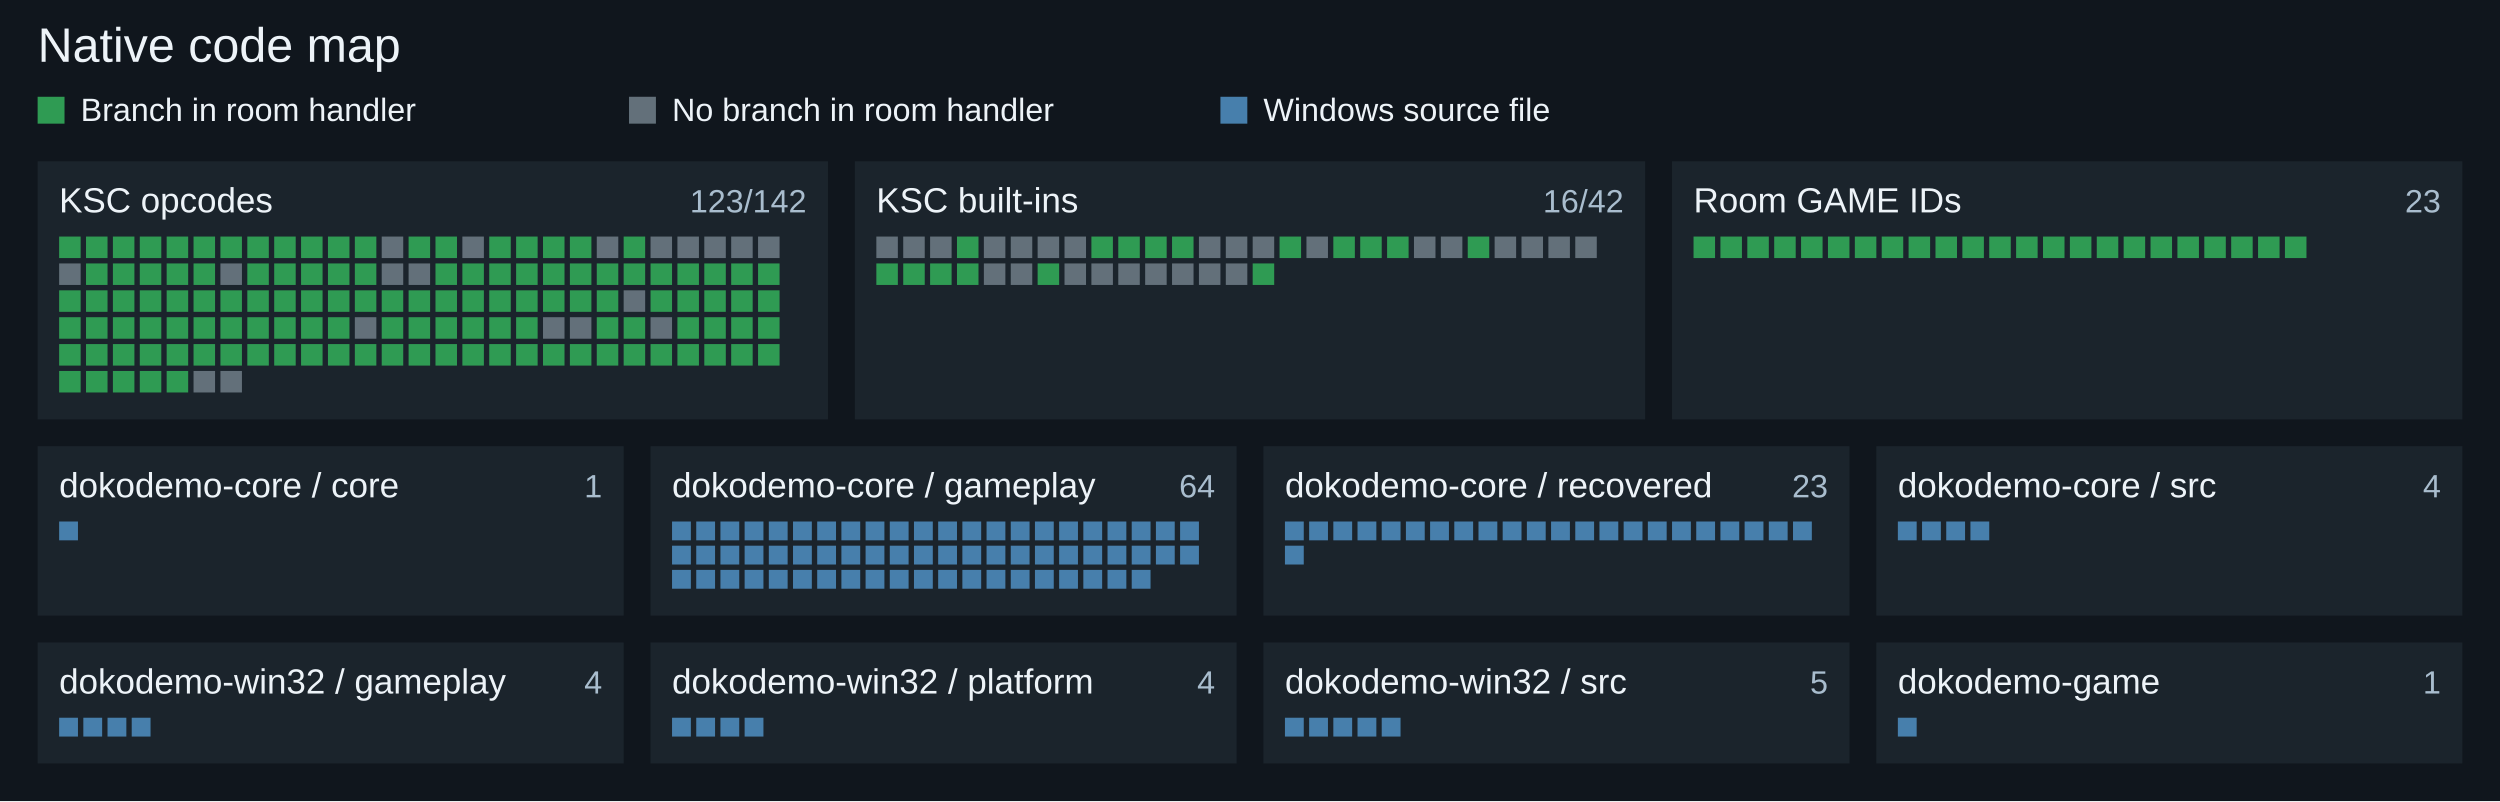
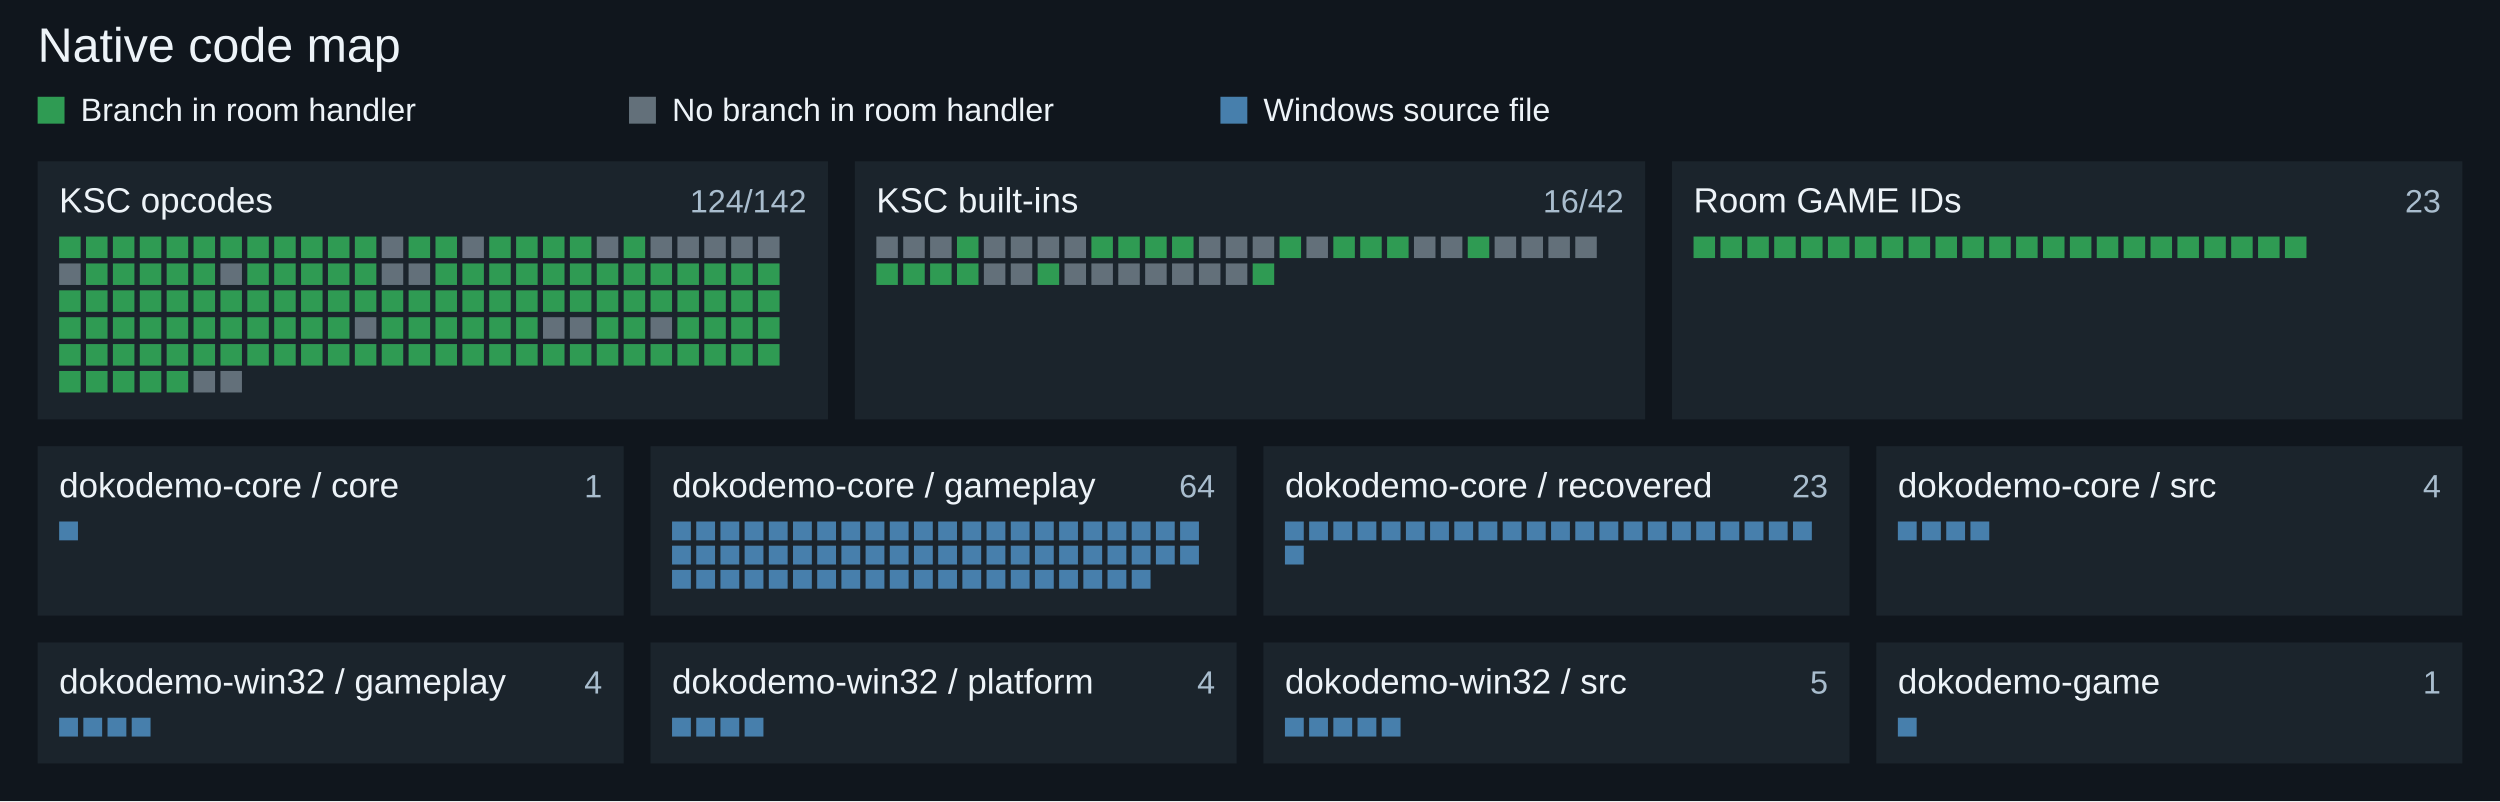
<svg xmlns="http://www.w3.org/2000/svg" width="930" height="298" viewBox="0 0 930 298" role="img" aria-label="Native code map. Each square represents a dispatch ID or Windows source file.">
  <rect x="0" y="0" width="930" height="298" fill="#10161d" />
  <g font-family="Segoe UI, Arial, sans-serif">
    <text x="14" y="23" font-size="18" fill="#edf3f8">Native code map</text>
    <rect x="14" y="36" width="10" height="10" fill="#2f9b53" />
    <text x="30" y="45" font-size="12" fill="#edf3f8">Branch in room handler</text>
    <rect x="234" y="36" width="10" height="10" fill="#63707a" />
    <text x="250" y="45" font-size="12" fill="#edf3f8">No branch in room handler</text>
    <rect x="454" y="36" width="10" height="10" fill="#477fac" />
    <text x="470" y="45" font-size="12" fill="#edf3f8">Windows source file</text>
    <rect x="14" y="60" width="294" height="96" fill="#1b242c" />
    <text x="22" y="79" font-size="13" fill="#edf3f8">KSC opcodes</text>
-     <text x="300" y="79" font-size="12" fill="#a9bdce" text-anchor="end">123/142</text>
+     <text x="300" y="79" font-size="12" fill="#a9bdce" text-anchor="end">124/142</text>
    <rect x="22" y="88" width="8" height="8" fill="#2f9b53" />
    <rect x="32" y="88" width="8" height="8" fill="#2f9b53" />
    <rect x="42" y="88" width="8" height="8" fill="#2f9b53" />
    <rect x="52" y="88" width="8" height="8" fill="#2f9b53" />
    <rect x="62" y="88" width="8" height="8" fill="#2f9b53" />
    <rect x="72" y="88" width="8" height="8" fill="#2f9b53" />
    <rect x="82" y="88" width="8" height="8" fill="#2f9b53" />
    <rect x="92" y="88" width="8" height="8" fill="#2f9b53" />
    <rect x="102" y="88" width="8" height="8" fill="#2f9b53" />
    <rect x="112" y="88" width="8" height="8" fill="#2f9b53" />
    <rect x="122" y="88" width="8" height="8" fill="#2f9b53" />
    <rect x="132" y="88" width="8" height="8" fill="#2f9b53" />
    <rect x="142" y="88" width="8" height="8" fill="#63707a" />
    <rect x="152" y="88" width="8" height="8" fill="#2f9b53" />
    <rect x="162" y="88" width="8" height="8" fill="#2f9b53" />
    <rect x="172" y="88" width="8" height="8" fill="#63707a" />
    <rect x="182" y="88" width="8" height="8" fill="#2f9b53" />
    <rect x="192" y="88" width="8" height="8" fill="#2f9b53" />
    <rect x="202" y="88" width="8" height="8" fill="#2f9b53" />
    <rect x="212" y="88" width="8" height="8" fill="#2f9b53" />
    <rect x="222" y="88" width="8" height="8" fill="#63707a" />
    <rect x="232" y="88" width="8" height="8" fill="#2f9b53" />
    <rect x="242" y="88" width="8" height="8" fill="#63707a" />
    <rect x="252" y="88" width="8" height="8" fill="#63707a" />
    <rect x="262" y="88" width="8" height="8" fill="#63707a" />
    <rect x="272" y="88" width="8" height="8" fill="#63707a" />
    <rect x="282" y="88" width="8" height="8" fill="#63707a" />
    <rect x="22" y="98" width="8" height="8" fill="#63707a" />
    <rect x="32" y="98" width="8" height="8" fill="#2f9b53" />
    <rect x="42" y="98" width="8" height="8" fill="#2f9b53" />
    <rect x="52" y="98" width="8" height="8" fill="#2f9b53" />
    <rect x="62" y="98" width="8" height="8" fill="#2f9b53" />
    <rect x="72" y="98" width="8" height="8" fill="#2f9b53" />
    <rect x="82" y="98" width="8" height="8" fill="#63707a" />
    <rect x="92" y="98" width="8" height="8" fill="#2f9b53" />
    <rect x="102" y="98" width="8" height="8" fill="#2f9b53" />
    <rect x="112" y="98" width="8" height="8" fill="#2f9b53" />
    <rect x="122" y="98" width="8" height="8" fill="#2f9b53" />
    <rect x="132" y="98" width="8" height="8" fill="#2f9b53" />
    <rect x="142" y="98" width="8" height="8" fill="#63707a" />
    <rect x="152" y="98" width="8" height="8" fill="#63707a" />
    <rect x="162" y="98" width="8" height="8" fill="#2f9b53" />
    <rect x="172" y="98" width="8" height="8" fill="#2f9b53" />
    <rect x="182" y="98" width="8" height="8" fill="#2f9b53" />
    <rect x="192" y="98" width="8" height="8" fill="#2f9b53" />
    <rect x="202" y="98" width="8" height="8" fill="#2f9b53" />
    <rect x="212" y="98" width="8" height="8" fill="#2f9b53" />
    <rect x="222" y="98" width="8" height="8" fill="#2f9b53" />
    <rect x="232" y="98" width="8" height="8" fill="#2f9b53" />
    <rect x="242" y="98" width="8" height="8" fill="#2f9b53" />
    <rect x="252" y="98" width="8" height="8" fill="#2f9b53" />
    <rect x="262" y="98" width="8" height="8" fill="#2f9b53" />
    <rect x="272" y="98" width="8" height="8" fill="#2f9b53" />
    <rect x="282" y="98" width="8" height="8" fill="#2f9b53" />
    <rect x="22" y="108" width="8" height="8" fill="#2f9b53" />
    <rect x="32" y="108" width="8" height="8" fill="#2f9b53" />
    <rect x="42" y="108" width="8" height="8" fill="#2f9b53" />
    <rect x="52" y="108" width="8" height="8" fill="#2f9b53" />
    <rect x="62" y="108" width="8" height="8" fill="#2f9b53" />
    <rect x="72" y="108" width="8" height="8" fill="#2f9b53" />
    <rect x="82" y="108" width="8" height="8" fill="#2f9b53" />
    <rect x="92" y="108" width="8" height="8" fill="#2f9b53" />
    <rect x="102" y="108" width="8" height="8" fill="#2f9b53" />
    <rect x="112" y="108" width="8" height="8" fill="#2f9b53" />
    <rect x="122" y="108" width="8" height="8" fill="#2f9b53" />
    <rect x="132" y="108" width="8" height="8" fill="#2f9b53" />
    <rect x="142" y="108" width="8" height="8" fill="#2f9b53" />
    <rect x="152" y="108" width="8" height="8" fill="#2f9b53" />
    <rect x="162" y="108" width="8" height="8" fill="#2f9b53" />
    <rect x="172" y="108" width="8" height="8" fill="#2f9b53" />
    <rect x="182" y="108" width="8" height="8" fill="#2f9b53" />
    <rect x="192" y="108" width="8" height="8" fill="#2f9b53" />
    <rect x="202" y="108" width="8" height="8" fill="#2f9b53" />
    <rect x="212" y="108" width="8" height="8" fill="#2f9b53" />
    <rect x="222" y="108" width="8" height="8" fill="#2f9b53" />
-     <rect x="232" y="108" width="8" height="8" fill="#63707a" />
+     <rect x="232" y="108" width="8" height="8" fill="#2f9b53" />
    <rect x="242" y="108" width="8" height="8" fill="#2f9b53" />
    <rect x="252" y="108" width="8" height="8" fill="#2f9b53" />
    <rect x="262" y="108" width="8" height="8" fill="#2f9b53" />
    <rect x="272" y="108" width="8" height="8" fill="#2f9b53" />
    <rect x="282" y="108" width="8" height="8" fill="#2f9b53" />
    <rect x="22" y="118" width="8" height="8" fill="#2f9b53" />
    <rect x="32" y="118" width="8" height="8" fill="#2f9b53" />
    <rect x="42" y="118" width="8" height="8" fill="#2f9b53" />
    <rect x="52" y="118" width="8" height="8" fill="#2f9b53" />
    <rect x="62" y="118" width="8" height="8" fill="#2f9b53" />
    <rect x="72" y="118" width="8" height="8" fill="#2f9b53" />
    <rect x="82" y="118" width="8" height="8" fill="#2f9b53" />
    <rect x="92" y="118" width="8" height="8" fill="#2f9b53" />
    <rect x="102" y="118" width="8" height="8" fill="#2f9b53" />
    <rect x="112" y="118" width="8" height="8" fill="#2f9b53" />
    <rect x="122" y="118" width="8" height="8" fill="#2f9b53" />
    <rect x="132" y="118" width="8" height="8" fill="#63707a" />
    <rect x="142" y="118" width="8" height="8" fill="#2f9b53" />
    <rect x="152" y="118" width="8" height="8" fill="#2f9b53" />
    <rect x="162" y="118" width="8" height="8" fill="#2f9b53" />
    <rect x="172" y="118" width="8" height="8" fill="#2f9b53" />
    <rect x="182" y="118" width="8" height="8" fill="#2f9b53" />
    <rect x="192" y="118" width="8" height="8" fill="#2f9b53" />
    <rect x="202" y="118" width="8" height="8" fill="#63707a" />
    <rect x="212" y="118" width="8" height="8" fill="#63707a" />
    <rect x="222" y="118" width="8" height="8" fill="#2f9b53" />
    <rect x="232" y="118" width="8" height="8" fill="#2f9b53" />
    <rect x="242" y="118" width="8" height="8" fill="#63707a" />
    <rect x="252" y="118" width="8" height="8" fill="#2f9b53" />
    <rect x="262" y="118" width="8" height="8" fill="#2f9b53" />
    <rect x="272" y="118" width="8" height="8" fill="#2f9b53" />
    <rect x="282" y="118" width="8" height="8" fill="#2f9b53" />
    <rect x="22" y="128" width="8" height="8" fill="#2f9b53" />
    <rect x="32" y="128" width="8" height="8" fill="#2f9b53" />
    <rect x="42" y="128" width="8" height="8" fill="#2f9b53" />
    <rect x="52" y="128" width="8" height="8" fill="#2f9b53" />
    <rect x="62" y="128" width="8" height="8" fill="#2f9b53" />
    <rect x="72" y="128" width="8" height="8" fill="#2f9b53" />
    <rect x="82" y="128" width="8" height="8" fill="#2f9b53" />
    <rect x="92" y="128" width="8" height="8" fill="#2f9b53" />
    <rect x="102" y="128" width="8" height="8" fill="#2f9b53" />
    <rect x="112" y="128" width="8" height="8" fill="#2f9b53" />
    <rect x="122" y="128" width="8" height="8" fill="#2f9b53" />
    <rect x="132" y="128" width="8" height="8" fill="#2f9b53" />
    <rect x="142" y="128" width="8" height="8" fill="#2f9b53" />
    <rect x="152" y="128" width="8" height="8" fill="#2f9b53" />
    <rect x="162" y="128" width="8" height="8" fill="#2f9b53" />
    <rect x="172" y="128" width="8" height="8" fill="#2f9b53" />
    <rect x="182" y="128" width="8" height="8" fill="#2f9b53" />
    <rect x="192" y="128" width="8" height="8" fill="#2f9b53" />
    <rect x="202" y="128" width="8" height="8" fill="#2f9b53" />
    <rect x="212" y="128" width="8" height="8" fill="#2f9b53" />
    <rect x="222" y="128" width="8" height="8" fill="#2f9b53" />
    <rect x="232" y="128" width="8" height="8" fill="#2f9b53" />
    <rect x="242" y="128" width="8" height="8" fill="#2f9b53" />
    <rect x="252" y="128" width="8" height="8" fill="#2f9b53" />
    <rect x="262" y="128" width="8" height="8" fill="#2f9b53" />
    <rect x="272" y="128" width="8" height="8" fill="#2f9b53" />
    <rect x="282" y="128" width="8" height="8" fill="#2f9b53" />
    <rect x="22" y="138" width="8" height="8" fill="#2f9b53" />
    <rect x="32" y="138" width="8" height="8" fill="#2f9b53" />
    <rect x="42" y="138" width="8" height="8" fill="#2f9b53" />
    <rect x="52" y="138" width="8" height="8" fill="#2f9b53" />
    <rect x="62" y="138" width="8" height="8" fill="#2f9b53" />
    <rect x="72" y="138" width="8" height="8" fill="#63707a" />
    <rect x="82" y="138" width="8" height="8" fill="#63707a" />
    <rect x="318" y="60" width="294" height="96" fill="#1b242c" />
    <text x="326" y="79" font-size="13" fill="#edf3f8">KSC built-ins</text>
    <text x="604" y="79" font-size="12" fill="#a9bdce" text-anchor="end">16/42</text>
    <rect x="326" y="88" width="8" height="8" fill="#63707a" />
    <rect x="336" y="88" width="8" height="8" fill="#63707a" />
    <rect x="346" y="88" width="8" height="8" fill="#63707a" />
    <rect x="356" y="88" width="8" height="8" fill="#2f9b53" />
    <rect x="366" y="88" width="8" height="8" fill="#63707a" />
    <rect x="376" y="88" width="8" height="8" fill="#63707a" />
    <rect x="386" y="88" width="8" height="8" fill="#63707a" />
    <rect x="396" y="88" width="8" height="8" fill="#63707a" />
    <rect x="406" y="88" width="8" height="8" fill="#2f9b53" />
    <rect x="416" y="88" width="8" height="8" fill="#2f9b53" />
    <rect x="426" y="88" width="8" height="8" fill="#2f9b53" />
    <rect x="436" y="88" width="8" height="8" fill="#2f9b53" />
    <rect x="446" y="88" width="8" height="8" fill="#63707a" />
    <rect x="456" y="88" width="8" height="8" fill="#63707a" />
    <rect x="466" y="88" width="8" height="8" fill="#63707a" />
    <rect x="476" y="88" width="8" height="8" fill="#2f9b53" />
    <rect x="486" y="88" width="8" height="8" fill="#63707a" />
    <rect x="496" y="88" width="8" height="8" fill="#2f9b53" />
    <rect x="506" y="88" width="8" height="8" fill="#2f9b53" />
    <rect x="516" y="88" width="8" height="8" fill="#2f9b53" />
    <rect x="526" y="88" width="8" height="8" fill="#63707a" />
    <rect x="536" y="88" width="8" height="8" fill="#63707a" />
    <rect x="546" y="88" width="8" height="8" fill="#2f9b53" />
    <rect x="556" y="88" width="8" height="8" fill="#63707a" />
    <rect x="566" y="88" width="8" height="8" fill="#63707a" />
    <rect x="576" y="88" width="8" height="8" fill="#63707a" />
    <rect x="586" y="88" width="8" height="8" fill="#63707a" />
    <rect x="326" y="98" width="8" height="8" fill="#2f9b53" />
    <rect x="336" y="98" width="8" height="8" fill="#2f9b53" />
    <rect x="346" y="98" width="8" height="8" fill="#2f9b53" />
    <rect x="356" y="98" width="8" height="8" fill="#2f9b53" />
    <rect x="366" y="98" width="8" height="8" fill="#63707a" />
    <rect x="376" y="98" width="8" height="8" fill="#63707a" />
    <rect x="386" y="98" width="8" height="8" fill="#2f9b53" />
    <rect x="396" y="98" width="8" height="8" fill="#63707a" />
    <rect x="406" y="98" width="8" height="8" fill="#63707a" />
    <rect x="416" y="98" width="8" height="8" fill="#63707a" />
    <rect x="426" y="98" width="8" height="8" fill="#63707a" />
    <rect x="436" y="98" width="8" height="8" fill="#63707a" />
    <rect x="446" y="98" width="8" height="8" fill="#63707a" />
    <rect x="456" y="98" width="8" height="8" fill="#63707a" />
    <rect x="466" y="98" width="8" height="8" fill="#2f9b53" />
    <rect x="622" y="60" width="294" height="96" fill="#1b242c" />
    <text x="630" y="79" font-size="13" fill="#edf3f8">Room GAME IDs</text>
    <text x="908" y="79" font-size="12" fill="#a9bdce" text-anchor="end">23</text>
    <rect x="630" y="88" width="8" height="8" fill="#2f9b53" />
    <rect x="640" y="88" width="8" height="8" fill="#2f9b53" />
    <rect x="650" y="88" width="8" height="8" fill="#2f9b53" />
    <rect x="660" y="88" width="8" height="8" fill="#2f9b53" />
    <rect x="670" y="88" width="8" height="8" fill="#2f9b53" />
    <rect x="680" y="88" width="8" height="8" fill="#2f9b53" />
    <rect x="690" y="88" width="8" height="8" fill="#2f9b53" />
    <rect x="700" y="88" width="8" height="8" fill="#2f9b53" />
    <rect x="710" y="88" width="8" height="8" fill="#2f9b53" />
    <rect x="720" y="88" width="8" height="8" fill="#2f9b53" />
    <rect x="730" y="88" width="8" height="8" fill="#2f9b53" />
    <rect x="740" y="88" width="8" height="8" fill="#2f9b53" />
    <rect x="750" y="88" width="8" height="8" fill="#2f9b53" />
    <rect x="760" y="88" width="8" height="8" fill="#2f9b53" />
    <rect x="770" y="88" width="8" height="8" fill="#2f9b53" />
    <rect x="780" y="88" width="8" height="8" fill="#2f9b53" />
    <rect x="790" y="88" width="8" height="8" fill="#2f9b53" />
    <rect x="800" y="88" width="8" height="8" fill="#2f9b53" />
    <rect x="810" y="88" width="8" height="8" fill="#2f9b53" />
    <rect x="820" y="88" width="8" height="8" fill="#2f9b53" />
    <rect x="830" y="88" width="8" height="8" fill="#2f9b53" />
    <rect x="840" y="88" width="8" height="8" fill="#2f9b53" />
    <rect x="850" y="88" width="8" height="8" fill="#2f9b53" />
    <rect x="14" y="166" width="218" height="63" fill="#1b242c" />
    <text x="22" y="185" font-size="13" fill="#edf3f8">dokodemo-core / core</text>
    <text x="224" y="185" font-size="12" fill="#a9bdce" text-anchor="end">1</text>
    <rect x="22" y="194" width="7" height="7" fill="#477fac" />
    <rect x="242" y="166" width="218" height="63" fill="#1b242c" />
    <text x="250" y="185" font-size="13" fill="#edf3f8">dokodemo-core / gameplay</text>
    <text x="452" y="185" font-size="12" fill="#a9bdce" text-anchor="end">64</text>
    <rect x="250" y="194" width="7" height="7" fill="#477fac" />
    <rect x="259" y="194" width="7" height="7" fill="#477fac" />
    <rect x="268" y="194" width="7" height="7" fill="#477fac" />
    <rect x="277" y="194" width="7" height="7" fill="#477fac" />
    <rect x="286" y="194" width="7" height="7" fill="#477fac" />
    <rect x="295" y="194" width="7" height="7" fill="#477fac" />
    <rect x="304" y="194" width="7" height="7" fill="#477fac" />
    <rect x="313" y="194" width="7" height="7" fill="#477fac" />
    <rect x="322" y="194" width="7" height="7" fill="#477fac" />
    <rect x="331" y="194" width="7" height="7" fill="#477fac" />
    <rect x="340" y="194" width="7" height="7" fill="#477fac" />
    <rect x="349" y="194" width="7" height="7" fill="#477fac" />
    <rect x="358" y="194" width="7" height="7" fill="#477fac" />
    <rect x="367" y="194" width="7" height="7" fill="#477fac" />
    <rect x="376" y="194" width="7" height="7" fill="#477fac" />
    <rect x="385" y="194" width="7" height="7" fill="#477fac" />
    <rect x="394" y="194" width="7" height="7" fill="#477fac" />
    <rect x="403" y="194" width="7" height="7" fill="#477fac" />
    <rect x="412" y="194" width="7" height="7" fill="#477fac" />
    <rect x="421" y="194" width="7" height="7" fill="#477fac" />
    <rect x="430" y="194" width="7" height="7" fill="#477fac" />
    <rect x="439" y="194" width="7" height="7" fill="#477fac" />
    <rect x="250" y="203" width="7" height="7" fill="#477fac" />
    <rect x="259" y="203" width="7" height="7" fill="#477fac" />
    <rect x="268" y="203" width="7" height="7" fill="#477fac" />
    <rect x="277" y="203" width="7" height="7" fill="#477fac" />
    <rect x="286" y="203" width="7" height="7" fill="#477fac" />
    <rect x="295" y="203" width="7" height="7" fill="#477fac" />
    <rect x="304" y="203" width="7" height="7" fill="#477fac" />
    <rect x="313" y="203" width="7" height="7" fill="#477fac" />
    <rect x="322" y="203" width="7" height="7" fill="#477fac" />
    <rect x="331" y="203" width="7" height="7" fill="#477fac" />
    <rect x="340" y="203" width="7" height="7" fill="#477fac" />
    <rect x="349" y="203" width="7" height="7" fill="#477fac" />
    <rect x="358" y="203" width="7" height="7" fill="#477fac" />
    <rect x="367" y="203" width="7" height="7" fill="#477fac" />
    <rect x="376" y="203" width="7" height="7" fill="#477fac" />
    <rect x="385" y="203" width="7" height="7" fill="#477fac" />
    <rect x="394" y="203" width="7" height="7" fill="#477fac" />
    <rect x="403" y="203" width="7" height="7" fill="#477fac" />
    <rect x="412" y="203" width="7" height="7" fill="#477fac" />
    <rect x="421" y="203" width="7" height="7" fill="#477fac" />
    <rect x="430" y="203" width="7" height="7" fill="#477fac" />
    <rect x="439" y="203" width="7" height="7" fill="#477fac" />
    <rect x="250" y="212" width="7" height="7" fill="#477fac" />
    <rect x="259" y="212" width="7" height="7" fill="#477fac" />
    <rect x="268" y="212" width="7" height="7" fill="#477fac" />
    <rect x="277" y="212" width="7" height="7" fill="#477fac" />
    <rect x="286" y="212" width="7" height="7" fill="#477fac" />
    <rect x="295" y="212" width="7" height="7" fill="#477fac" />
    <rect x="304" y="212" width="7" height="7" fill="#477fac" />
    <rect x="313" y="212" width="7" height="7" fill="#477fac" />
    <rect x="322" y="212" width="7" height="7" fill="#477fac" />
    <rect x="331" y="212" width="7" height="7" fill="#477fac" />
    <rect x="340" y="212" width="7" height="7" fill="#477fac" />
    <rect x="349" y="212" width="7" height="7" fill="#477fac" />
    <rect x="358" y="212" width="7" height="7" fill="#477fac" />
    <rect x="367" y="212" width="7" height="7" fill="#477fac" />
    <rect x="376" y="212" width="7" height="7" fill="#477fac" />
    <rect x="385" y="212" width="7" height="7" fill="#477fac" />
    <rect x="394" y="212" width="7" height="7" fill="#477fac" />
    <rect x="403" y="212" width="7" height="7" fill="#477fac" />
    <rect x="412" y="212" width="7" height="7" fill="#477fac" />
    <rect x="421" y="212" width="7" height="7" fill="#477fac" />
    <rect x="470" y="166" width="218" height="63" fill="#1b242c" />
    <text x="478" y="185" font-size="13" fill="#edf3f8">dokodemo-core / recovered</text>
    <text x="680" y="185" font-size="12" fill="#a9bdce" text-anchor="end">23</text>
    <rect x="478" y="194" width="7" height="7" fill="#477fac" />
    <rect x="487" y="194" width="7" height="7" fill="#477fac" />
    <rect x="496" y="194" width="7" height="7" fill="#477fac" />
    <rect x="505" y="194" width="7" height="7" fill="#477fac" />
    <rect x="514" y="194" width="7" height="7" fill="#477fac" />
    <rect x="523" y="194" width="7" height="7" fill="#477fac" />
    <rect x="532" y="194" width="7" height="7" fill="#477fac" />
    <rect x="541" y="194" width="7" height="7" fill="#477fac" />
    <rect x="550" y="194" width="7" height="7" fill="#477fac" />
    <rect x="559" y="194" width="7" height="7" fill="#477fac" />
    <rect x="568" y="194" width="7" height="7" fill="#477fac" />
    <rect x="577" y="194" width="7" height="7" fill="#477fac" />
    <rect x="586" y="194" width="7" height="7" fill="#477fac" />
    <rect x="595" y="194" width="7" height="7" fill="#477fac" />
    <rect x="604" y="194" width="7" height="7" fill="#477fac" />
    <rect x="613" y="194" width="7" height="7" fill="#477fac" />
    <rect x="622" y="194" width="7" height="7" fill="#477fac" />
    <rect x="631" y="194" width="7" height="7" fill="#477fac" />
    <rect x="640" y="194" width="7" height="7" fill="#477fac" />
    <rect x="649" y="194" width="7" height="7" fill="#477fac" />
    <rect x="658" y="194" width="7" height="7" fill="#477fac" />
    <rect x="667" y="194" width="7" height="7" fill="#477fac" />
    <rect x="478" y="203" width="7" height="7" fill="#477fac" />
    <rect x="698" y="166" width="218" height="63" fill="#1b242c" />
    <text x="706" y="185" font-size="13" fill="#edf3f8">dokodemo-core / src</text>
    <text x="908" y="185" font-size="12" fill="#a9bdce" text-anchor="end">4</text>
    <rect x="706" y="194" width="7" height="7" fill="#477fac" />
    <rect x="715" y="194" width="7" height="7" fill="#477fac" />
    <rect x="724" y="194" width="7" height="7" fill="#477fac" />
    <rect x="733" y="194" width="7" height="7" fill="#477fac" />
    <rect x="14" y="239" width="218" height="45" fill="#1b242c" />
    <text x="22" y="258" font-size="13" fill="#edf3f8">dokodemo-win32 / gameplay</text>
    <text x="224" y="258" font-size="12" fill="#a9bdce" text-anchor="end">4</text>
    <rect x="22" y="267" width="7" height="7" fill="#477fac" />
    <rect x="31" y="267" width="7" height="7" fill="#477fac" />
    <rect x="40" y="267" width="7" height="7" fill="#477fac" />
    <rect x="49" y="267" width="7" height="7" fill="#477fac" />
    <rect x="242" y="239" width="218" height="45" fill="#1b242c" />
    <text x="250" y="258" font-size="13" fill="#edf3f8">dokodemo-win32 / platform</text>
    <text x="452" y="258" font-size="12" fill="#a9bdce" text-anchor="end">4</text>
    <rect x="250" y="267" width="7" height="7" fill="#477fac" />
    <rect x="259" y="267" width="7" height="7" fill="#477fac" />
    <rect x="268" y="267" width="7" height="7" fill="#477fac" />
    <rect x="277" y="267" width="7" height="7" fill="#477fac" />
    <rect x="470" y="239" width="218" height="45" fill="#1b242c" />
    <text x="478" y="258" font-size="13" fill="#edf3f8">dokodemo-win32 / src</text>
    <text x="680" y="258" font-size="12" fill="#a9bdce" text-anchor="end">5</text>
    <rect x="478" y="267" width="7" height="7" fill="#477fac" />
    <rect x="487" y="267" width="7" height="7" fill="#477fac" />
    <rect x="496" y="267" width="7" height="7" fill="#477fac" />
    <rect x="505" y="267" width="7" height="7" fill="#477fac" />
    <rect x="514" y="267" width="7" height="7" fill="#477fac" />
    <rect x="698" y="239" width="218" height="45" fill="#1b242c" />
    <text x="706" y="258" font-size="13" fill="#edf3f8">dokodemo-game</text>
    <text x="908" y="258" font-size="12" fill="#a9bdce" text-anchor="end">1</text>
    <rect x="706" y="267" width="7" height="7" fill="#477fac" />
  </g>
</svg>
